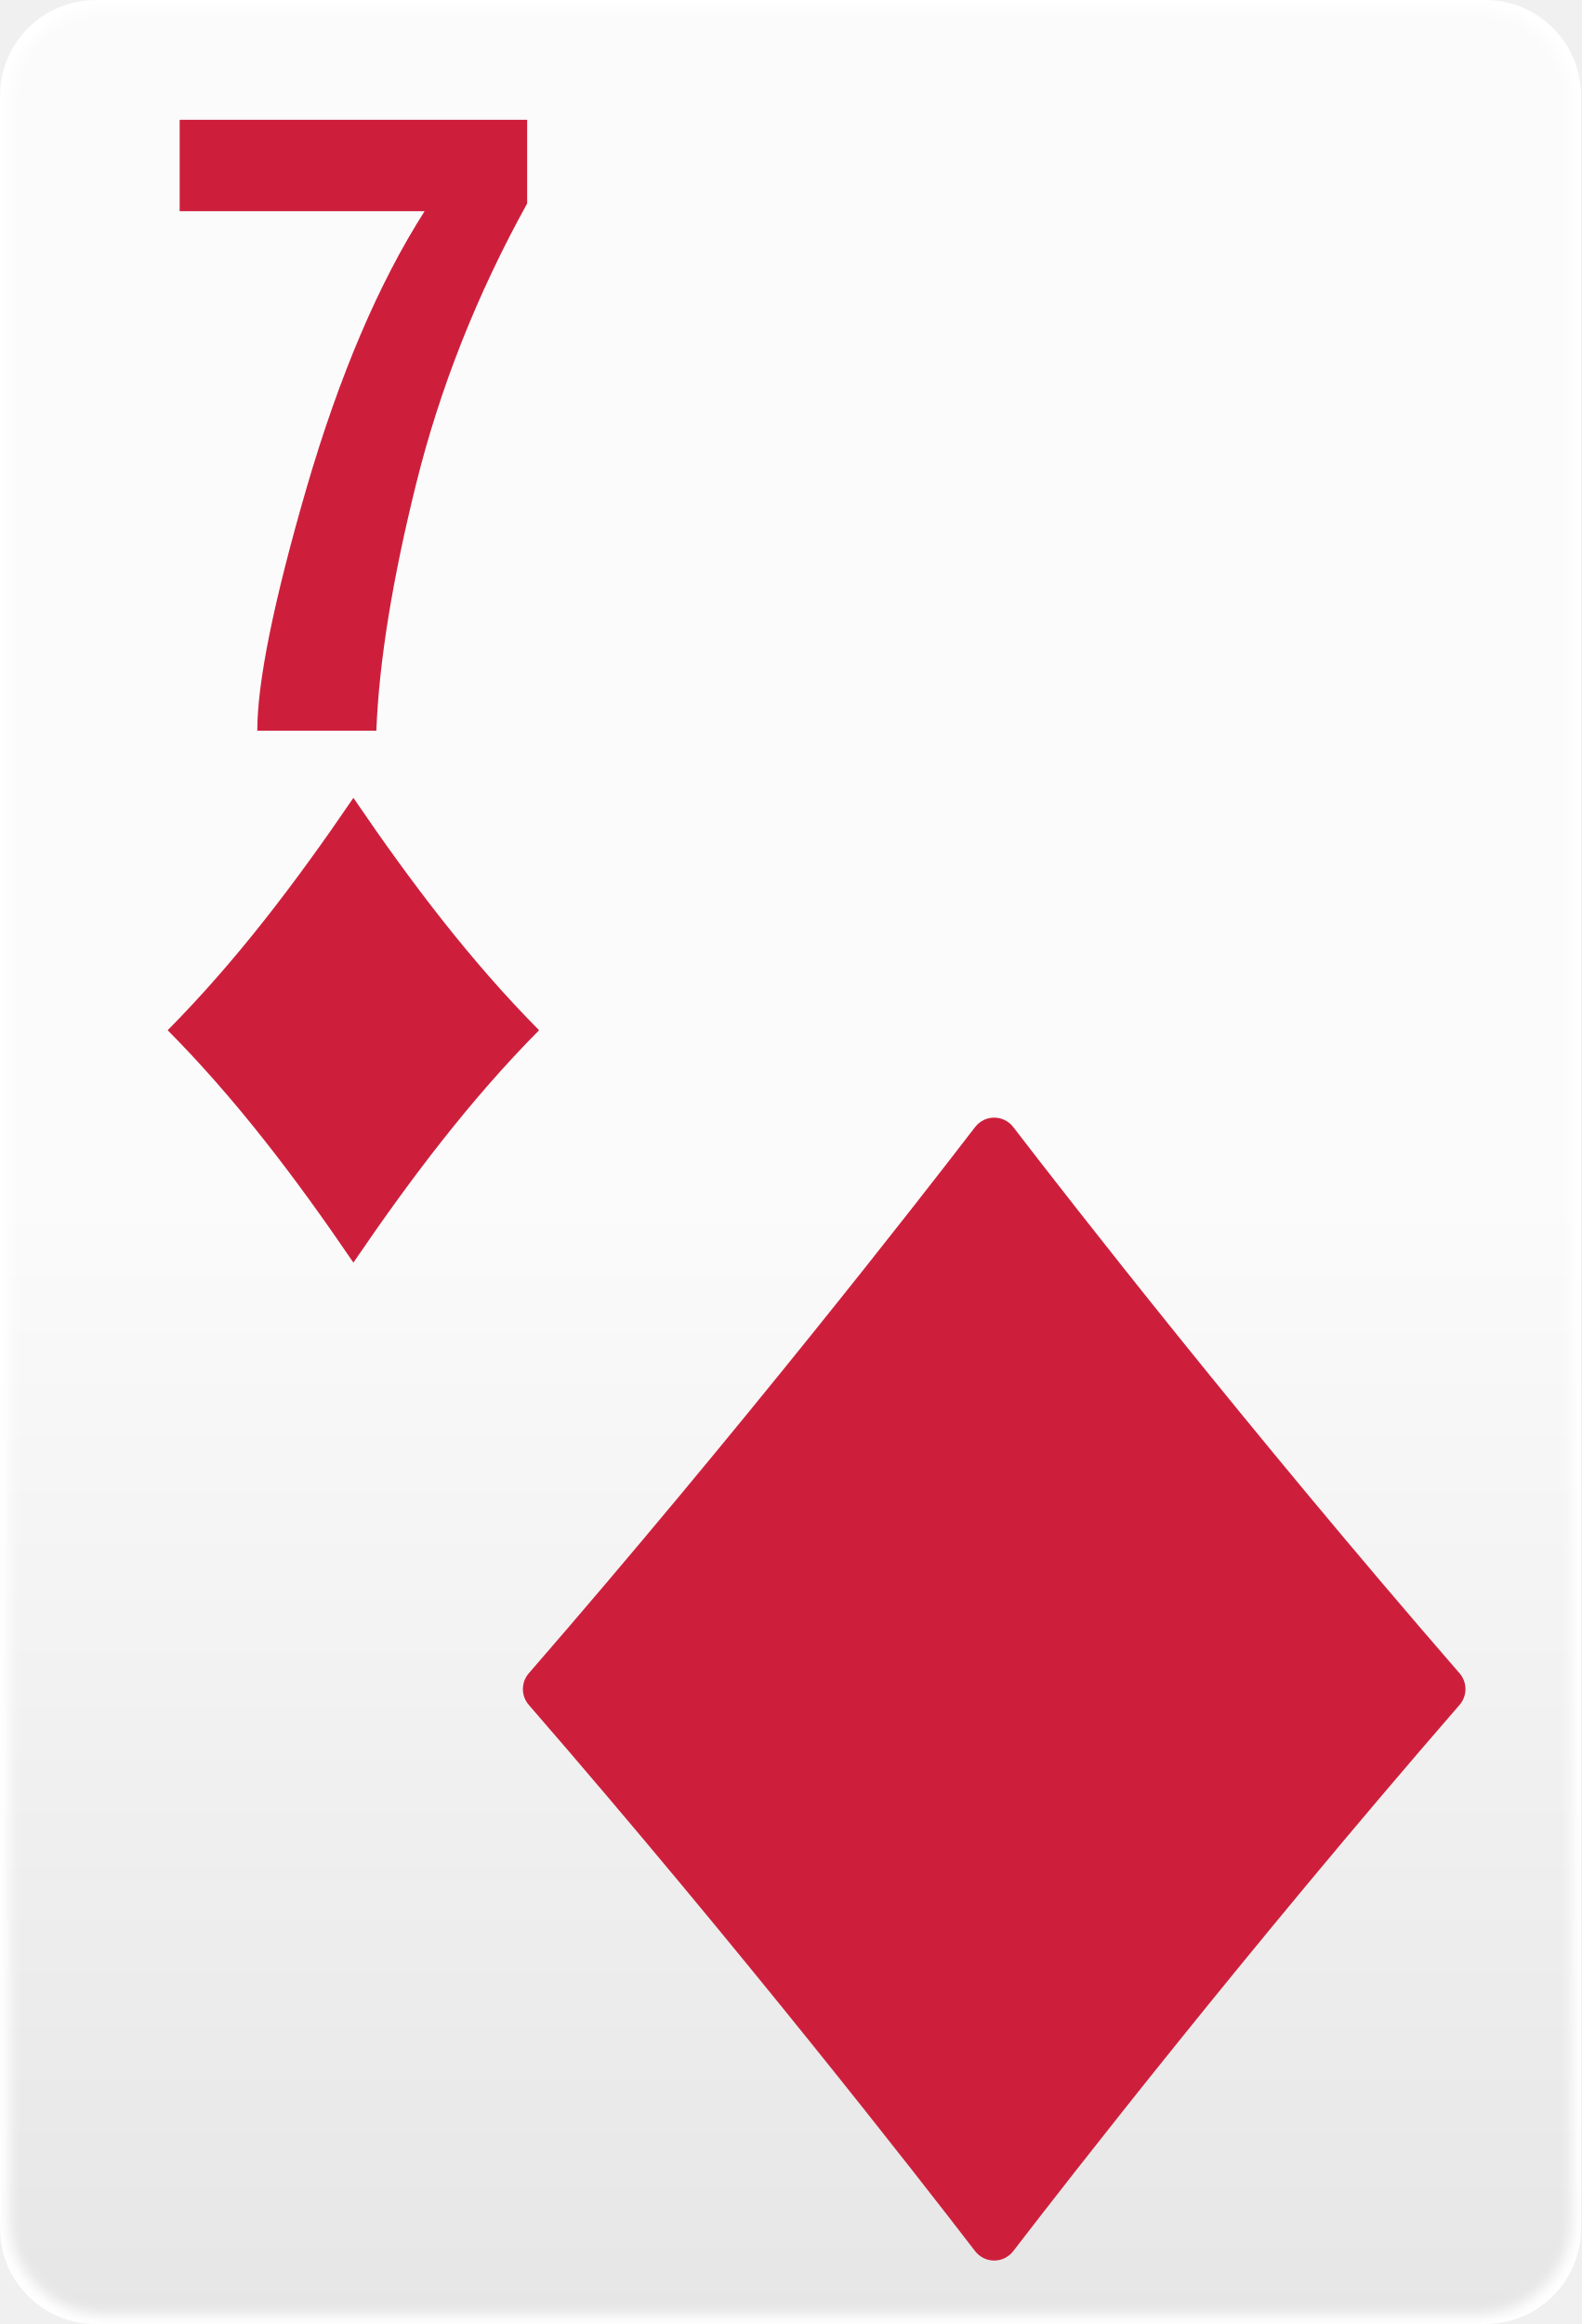
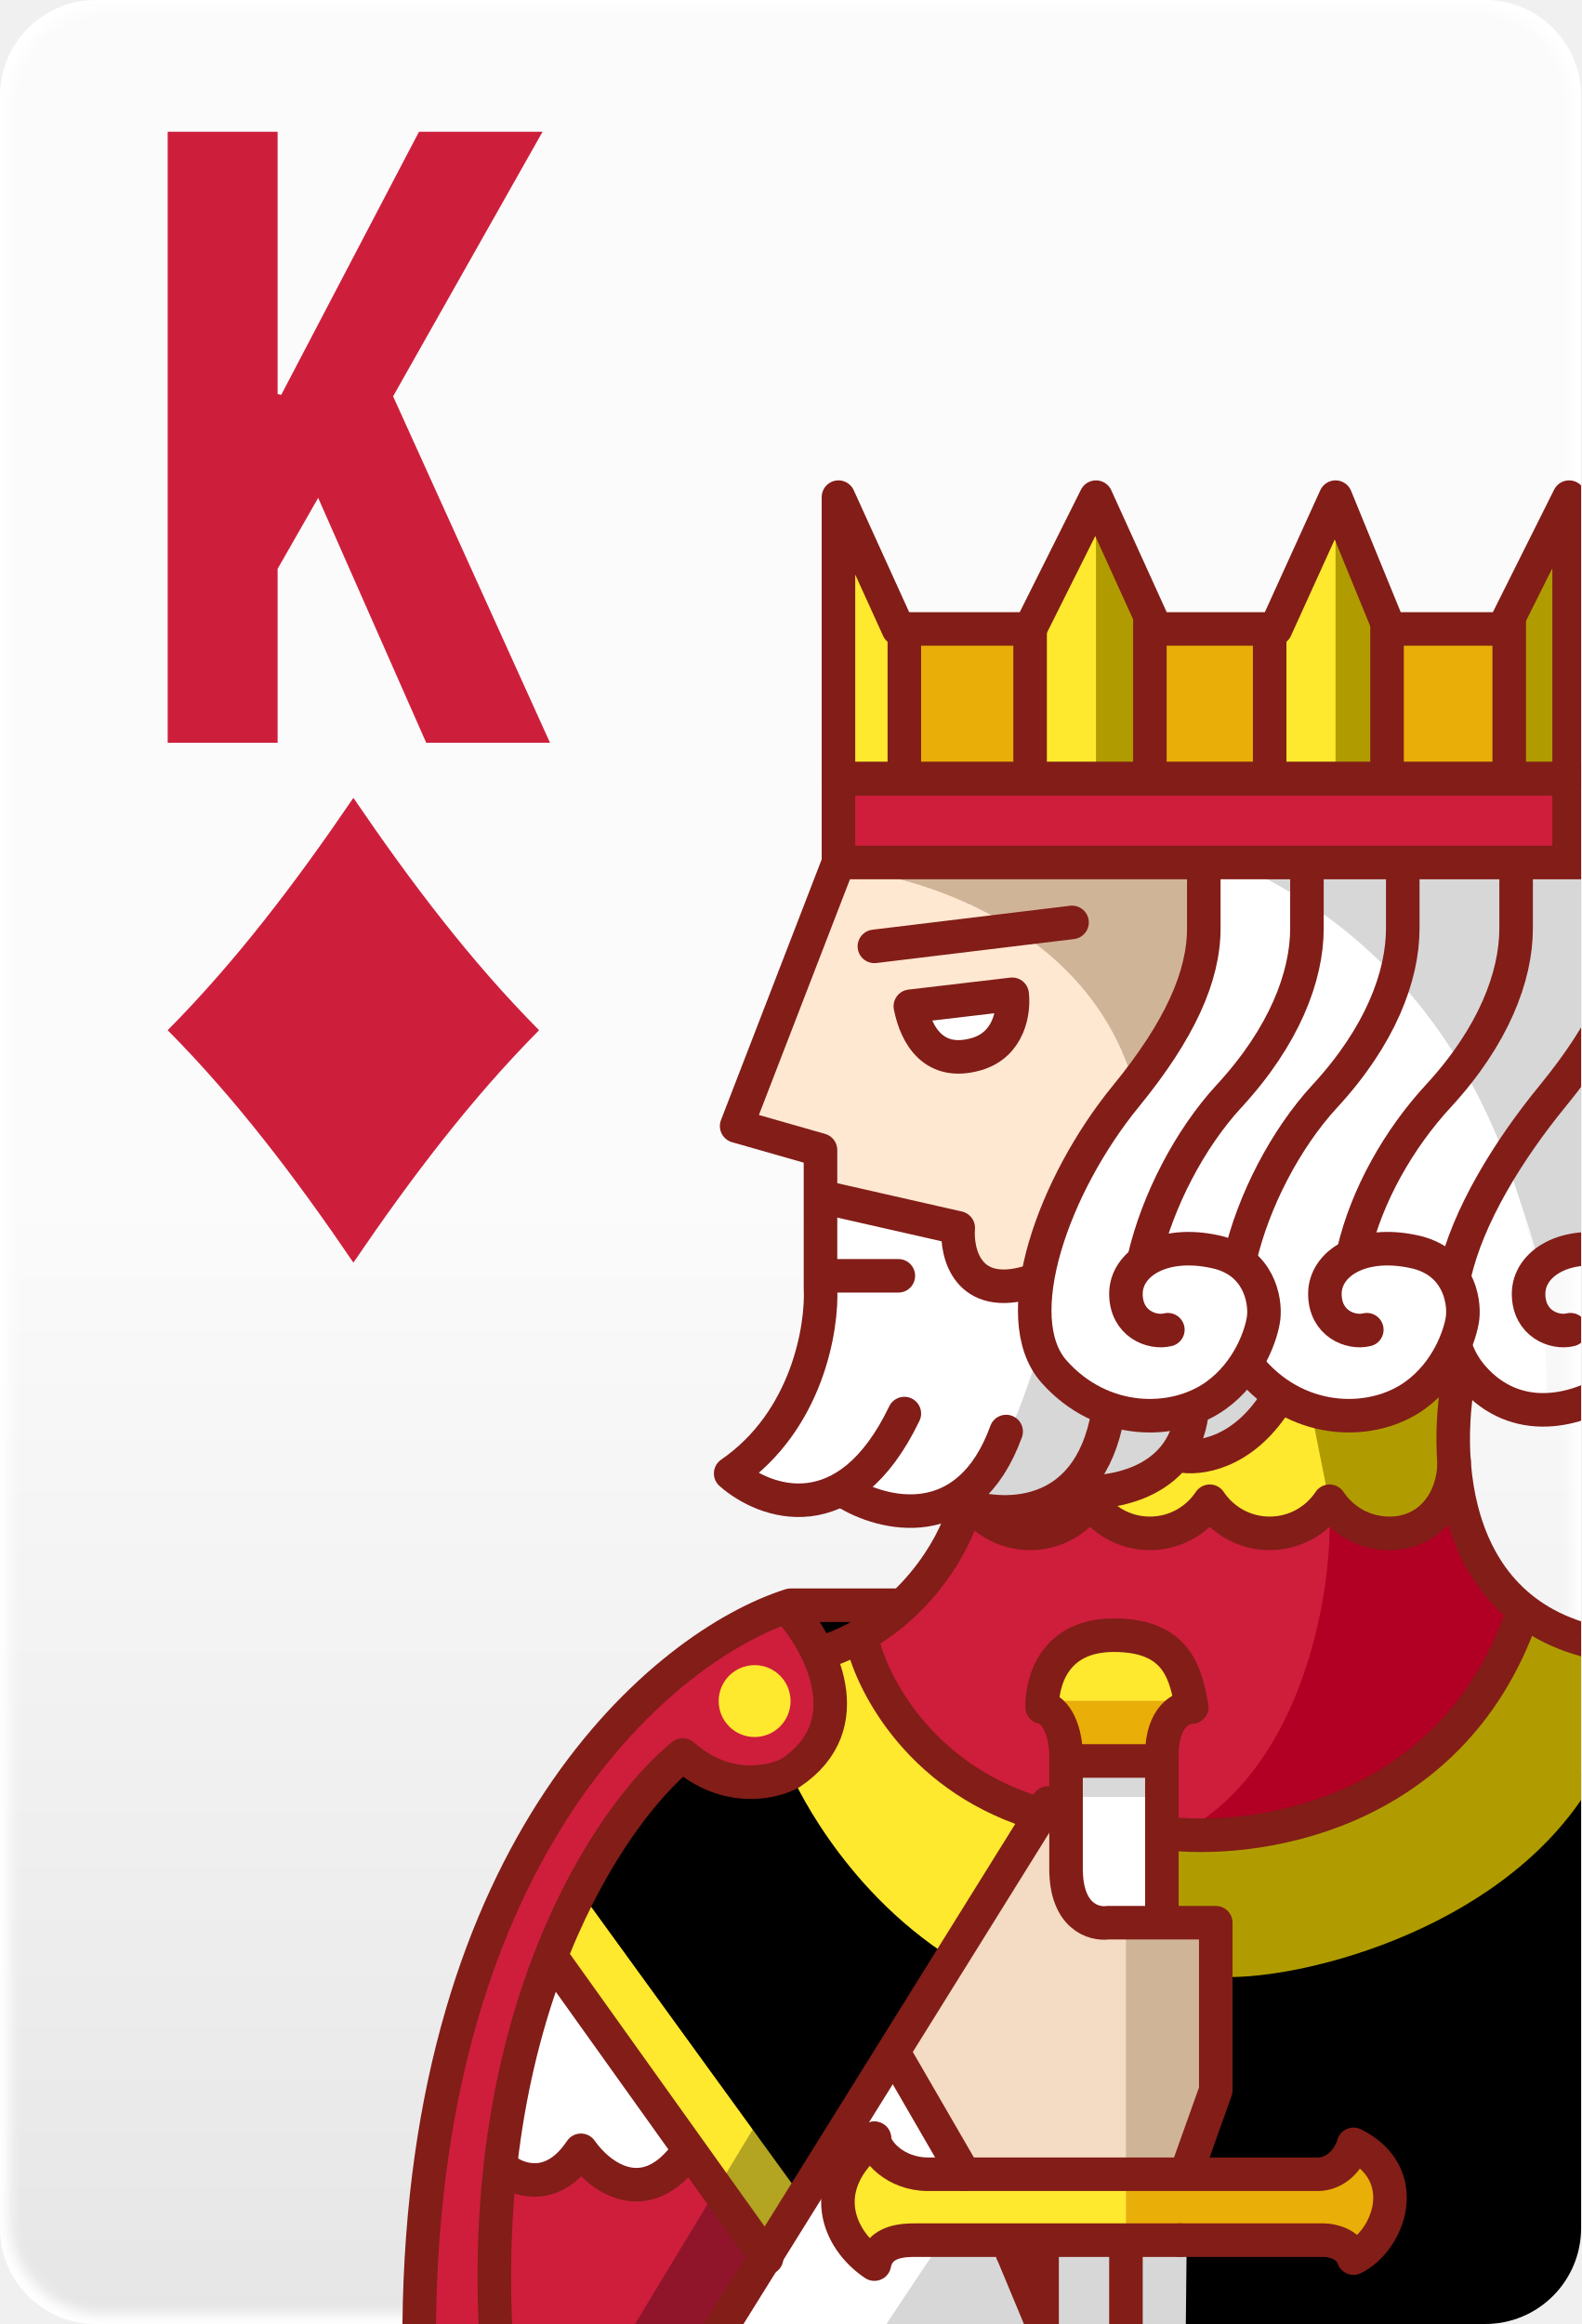
<svg xmlns="http://www.w3.org/2000/svg" width="132" height="194" viewBox="0 0 132 194" fill="none">
-   <g clip-path="url(#clip0_8462_309751)">
-     <g filter="url(#filter0_i_8462_309751)">
-       <rect width="132" height="194" rx="8" fill="url(#paint0_linear_8462_309751)" />
+   <g clip-path="url(#clip0_8462_309757)">
+     <g filter="url(#filter0_i_8462_309757)">
+       <rect width="132" height="194" rx="8" fill="url(#paint0_linear_8462_309757)" />
      <rect width="132" height="194" rx="8" fill="white" fill-opacity="0.5" />
    </g>
-     <path d="M44.147 139.682C43.492 140.437 43.491 141.563 44.146 142.318C61.854 162.72 76.661 181.743 81.406 187.915C82.214 188.966 83.786 188.966 84.594 187.915C89.341 181.742 104.153 162.713 121.854 142.318C122.509 141.563 122.509 140.437 121.854 139.682C104.153 119.287 89.341 100.259 84.595 94.086C83.787 93.034 82.214 93.035 81.406 94.086C76.661 100.26 61.855 119.288 44.147 139.682Z" fill="#CD1F3C" />
-     <path d="M44.968 85.961C39.315 80.251 34.375 73.756 29.522 66.629L29.502 66.604C24.641 73.748 19.685 80.259 14.016 85.982L14 86.002L14.004 86.006C19.681 91.733 24.641 98.248 29.502 105.396L29.514 105.384C34.371 98.248 39.319 91.745 44.98 86.027L45 86.002L44.968 85.961Z" fill="#CD1F3C" />
-     <path fill-rule="evenodd" clip-rule="evenodd" d="M31.419 61C31.643 55.281 32.751 48.408 34.743 40.383C36.736 32.358 39.825 24.558 44.011 16.985V10H15V17.63H35.449C31.621 23.62 28.33 31.34 25.577 40.79C22.846 50.217 21.48 56.953 21.48 61H31.419Z" fill="#CD1F3C" />
+     <path d="M44.968 85.961C39.315 80.251 34.375 73.756 29.522 66.629L29.502 66.604C24.641 73.748 19.685 80.259 14.016 85.981L14 86.002L14.004 86.006C19.681 91.733 24.641 98.248 29.502 105.396L29.514 105.383C34.371 98.248 39.319 91.745 44.98 86.026L45 86.002L44.968 85.961Z" fill="#CD1F3C" />
+     <g clip-path="url(#clip1_8462_309757)">
+       <path d="M94.5 91L71.5 74.5L73 72H100.5V81L98 86.5L94.5 91Z" fill="#D0B498" />
+       <path d="M128.5 105.5C122.5 82.7 108.333 73.667 102 72H137.5V104L128.5 105.5Z" fill="#D7D7D7" />
+       <path d="M87 112C86.92 112.274 86.831 112.569 86.735 112.88C86.786 113.982 88.009 115.704 92.5 117.5C98.5 119.9 102.667 116.5 104 114.5L107 116.5C105 120.1 100.5 121.333 98.5 121.5C96.1 124.3 91.833 124.667 90 124.5C85.6 126.9 81.5 126.5 80 126C82.608 124.51 85.419 117.119 86.735 112.88C86.717 112.51 86.832 112.21 87 112Z" fill="#D7D7D7" />
+       <path d="M61.5 123C69.1 118.6 69.333 105.833 68.5 100L80 102.5C80.4 107.7 84.5 108 86.5 107.5C86.5 104.667 87.8 97.8 93 93C98.2 88.2 99.833 82.333 100 80V72.5H104C126 82.9 129.833 107.167 129 118C126.6 118 122.333 115.333 120.5 114C120 114.833 117.7 116.8 112.5 118C107.3 119.2 104.667 115.167 104 113C100.8 120.2 93 118.333 89.5 116.5L86.5 113C82.5 129 74.167 127.333 70.5 124.5C65.3 126.5 62.333 124.333 61.5 123Z" fill="white" />
+       <path d="M94.5 90C90.5 77.2 76.5 73 70 72.5L61.5 94L68 96L69 100L80 102.5L81.5 107.5H84.5L86.5 106C86.9 102 92 93.667 94.5 90Z" fill="#FFE8D1" />
+       <path d="M84.5 83L76 84C76.5 86.5 78 89 81.5 88C84.3 87.2 84.667 84.333 84.5 83Z" fill="white" />
+       <path d="M66.5 147.5C70.5 144.3 67.833 137.167 66 134C61.5 135.5 55 140.5 50.5 145C46 149.5 40.5 161.5 38 168.5C36 174.1 35.167 187.5 35 193.5L35.5 196.5H41.5V193.5C41.5 192.333 41.8 186.8 43 174C44.2 161.2 52.833 150.333 57 146.5C58.5 148.167 62.5 150.7 66.5 147.5Z" fill="#CE1E3C" />
+       <circle cx="63" cy="142" r="3" fill="#FFE92F" />
+       <path d="M41 196L42 181.5L51 177L58 180.5L64 188L59.5 196H41Z" fill="#CE1E3C" />
+       <path d="M57.5 180L46 164.5C44 167.3 42.5 177.333 42 182H46L48.5 180L51 182L54 182.5L57.5 180Z" fill="white" />
+       <path d="M65.5 185L48 159.5C50 151.1 55.167 148 57.5 147.5L63.5 149.5L67.5 147.5L81.5 161L65.5 185Z" fill="black" />
+       <path d="M46 163.5L48.5 158L67 183.5L64 188.5L46 163.5Z" fill="#FFE92F" />
+       <path d="M79.5 163.5C70 157.5 66 148 66 148C70 145.2 69.667 140.833 69 139L72.5 137L74.5 142L77 145L83 150.5L87 151.5C87 151.5 89 169.5 79.5 163.5Z" fill="#FFE92F" />
+       <path d="M74.5 134.5H66.5L68.5 138L74.5 134.5Z" fill="black" />
+       <path d="M91 126C86.2 129.2 81.667 127.333 80 126C80 130 75 134.667 72.5 136.5C73.3 144.9 80.833 149.333 84.5 150.5L97.5 153C115.9 155.4 125.167 141.333 127.5 134C123.5 132.4 121.833 127 121.5 124.5C118.7 129.7 113.333 127.667 111 126C107 129.2 102.667 127.333 101 126C96.6 129.6 92.5 127.5 91 126Z" fill="#CE1E3C" />
+       <path d="M99 142H87.5L89.5 146.5H96.5L99 142Z" fill="#E9AE08" />
+       <path d="M87.5 139.5L91 137H95L99 139.5V142H87.5V139.5Z" fill="#FFE92F" />
+       <path d="M99.5 152.5C108.7 146.9 111 133.5 111 127.5V126C117.4 129.2 121 126.667 122 125L124 130.5L127 135C125.333 138 120.7 145 115.5 149C110.3 153 102.667 153 99.5 152.5Z" fill="#B10024" />
+       <path d="M51.5 196.5L63 177.5L67.5 183.5L59.5 196.5H51.5Z" fill="black" fill-opacity="0.3" />
+       <path d="M138 149.5L130 147.5L101.5 164.5V174.5L98.5 181V199.5H137L138 149.5Z" fill="black" />
+       <path d="M97 160V153.5C114.2 155.1 124.5 142.167 127.5 135.5L132.5 136.5V149.5C124.9 161.5 107.667 165.5 101.5 165V160H97Z" fill="#B09C00" />
+       <path d="M88.5 157.5V151L75 171.5L81 181.5H94.5V160.5H91L88.5 157.5Z" fill="#F4DBC3" />
+       <path d="M101 174.5V160.5H94V181H98.5L101 174.5Z" fill="#D0B498" />
+       <path d="M74.5 172L69 179.5L70.5 181L73.5 179.5L76 181H80L74.5 172Z" fill="white" stroke="black" />
+       <path d="M70.5 181.5L69 180.5L59 197H72.5L79 187.5H74.5L72.5 189L70.5 185V181.5Z" fill="white" />
+       <rect x="87" y="188" width="6" height="6" fill="white" />
+       <path d="M74 194L78.667 187H99.074L99 194H74Z" fill="#D7D7D7" />
+       <rect x="89" y="147" width="8" height="3" fill="#D9D9D9" />
+       <path d="M89 150H97V159.5H89V150Z" fill="white" />
+       <path d="M77.5 181.5C75.1 181.5 73.5 179.833 73 179L71 180.5L70 185.5L73 188.5L75.5 186.5H94V181.5H77.5Z" fill="#FFE92F" />
+       <path d="M111 125.5C111 123.5 110 120 109.5 118.5L106.5 116.5C104.1 120.9 100.167 121.667 98.5 121.5C97.3 123.1 92.667 124.833 90.5 125.5C90.5 126.167 91.3 127.6 94.5 128C97.7 128.4 100.167 126.5 101 125.5C106.6 130.3 110 127.5 111 125.5Z" fill="#FFE92F" />
+       <path d="M94 182L111.5 181L114.5 179.5L116 186L113.5 187.5L94 186V182Z" fill="#E9AE08" />
+       <path d="M111 125.5L109.5 118C115.1 119.6 119.833 116 121.5 114V124C118.3 130 113.167 127.5 111 125.5Z" fill="#B09C00" />
+       <path d="M70 65V43.5L75.5 53V65H70Z" fill="#FFE92F" />
+       <path d="M91 64.5V43L96.5 52.5V64.5H91Z" fill="#B09C00" />
+       <path d="M111 64.5V43L116.5 52.5V64.5H111Z" fill="#B09C00" />
+       <path d="M91.498 65V42L86.998 52.5V65H91.498Z" fill="#FFE92F" />
+       <path d="M111.5 65V42L107 52.5V65H111.5Z" fill="#FFE92F" />
+       <path d="M130.5 65V42L126 52.5V65H130.5Z" fill="#B09C00" />
+       <rect x="76" y="53" width="9" height="12" fill="#E9AE08" />
+       <rect x="96" y="53" width="9" height="12" fill="#E9AE08" />
+       <rect x="116" y="53" width="9" height="12" fill="#E9AE08" />
+       <rect x="71" y="66" width="60" height="5" fill="#CE1E3C" />
+       <path d="M75.5 52.5V64.5" stroke="#821D18" stroke-width="2.8" />
+       <path d="M86 51.5V64.5" stroke="#821D18" stroke-width="2.8" />
+       <path d="M96 51.5V64.5" stroke="#821D18" stroke-width="2.8" />
+       <path d="M106 51.5V64.5" stroke="#821D18" stroke-width="2.8" />
+       <path d="M115.798 51.5V64.5" stroke="#821D18" stroke-width="2.8" />
+       <path d="M126 51.5V64.5" stroke="#821D18" stroke-width="2.8" />
+       <rect x="70" y="65" width="61" height="7" stroke="#821D18" stroke-width="2.8" />
+       <path d="M70 72L61.5 94L68.5 96V107.5C68.667 110.833 67.4 118.6 61 123C63.833 125.5 70.7 128 75.5 118" stroke="#821D18" stroke-width="2.8" stroke-linecap="round" stroke-linejoin="round" />
+       <path d="M70.5 124.5C73.667 126.5 80.8 128.3 84 119.5" stroke="#821D18" stroke-width="2.8" stroke-linecap="round" stroke-linejoin="round" />
+       <path d="M80 125.5C83.5 126.833 90.9 127.2 92.5 118" stroke="#821D18" stroke-width="2.8" stroke-linecap="round" stroke-linejoin="round" />
+       <path d="M89.5 124.5C92.5 124.833 98.7 124 99.5 118" stroke="#821D18" stroke-width="2.8" stroke-linecap="round" stroke-linejoin="round" />
+       <path d="M98.5 121.5C100 121.833 103.7 121.4 106.5 117" stroke="#821D18" stroke-width="2.8" stroke-linecap="round" stroke-linejoin="round" />
+       <path d="M73 79L89.5 77" stroke="#821D18" stroke-width="2.8" stroke-linecap="round" stroke-linejoin="round" />
+       <path d="M84.5 83L76 84C76.5 86.5 78 89 81.5 88C84.3 87.2 84.667 84.333 84.5 83Z" stroke="#821D18" stroke-width="2.8" stroke-linecap="round" stroke-linejoin="round" />
+       <path d="M69 100L80 102.5C79.833 104.667 80.8 108.6 86 107" stroke="#821D18" stroke-width="2.8" stroke-linecap="round" stroke-linejoin="round" />
+       <path d="M69 106.5H75" stroke="#821D18" stroke-width="2.8" stroke-linecap="round" stroke-linejoin="round" />
+       <path d="M100.5 72.5V77.5C100.5 81.5 98.5 86 94 91.5C87.968 98.873 84 110 88 114.5C92 119 98 119 101.5 116.5C104.3 114.5 105.334 111.333 105.5 110C105.667 108.5 105.1 105.3 101.5 104.5C97 103.5 94 105.5 94 108C94 110.5 96.167 111.333 97.5 111" stroke="#821D18" stroke-width="2.8" stroke-linecap="round" stroke-linejoin="round" />
+       <path d="M136.116 72.5V77.5C136.116 81.5 134.116 86 129.616 91.5C125.977 95.947 122.502 101.533 121.414 106.5M131.116 111C129.782 111.333 127.616 110.5 127.616 108C127.616 105.5 130.616 103.5 135.116 104.5C138.716 105.3 139.282 108.5 139.116 110C138.893 112 137.916 113.5 135.116 115.5C131.616 118 126.556 119 123 115C122.391 114.315 121.94 113.558 121.626 112.743" stroke="#821D18" stroke-width="2.8" stroke-linecap="round" stroke-linejoin="round" />
+       <path d="M117.111 72.5V77.5C117.111 81.5 115.231 86.495 110.611 91.5C107.323 95.062 104.636 100.274 103.536 105M104.611 114.5C108.611 119 114.61 119 118.11 116.5C120.91 114.5 121.944 111.333 122.11 110C122.277 108.5 121.71 105.3 118.11 104.5C113.61 103.5 110.61 105.5 110.61 108C110.61 110.5 112.777 111.333 114.11 111" stroke="#821D18" stroke-width="2.8" stroke-linecap="round" stroke-linejoin="round" />
+       <path d="M109.111 72.5V77.5C109.111 81.5 107.231 86.495 102.611 91.5C99.323 95.062 96.636 100.274 95.536 105" stroke="#821D18" stroke-width="2.8" stroke-linecap="round" stroke-linejoin="round" />
+       <path d="M126.574 72.5V77.5C126.574 81.5 124.695 86.495 120.074 91.5C116.787 95.062 114.1 99.775 113 104.5" stroke="#821D18" stroke-width="2.8" stroke-linecap="round" stroke-linejoin="round" />
+       <path d="M122 114C120.333 121.167 120.7 135.9 135.5 137.5" stroke="#821D18" stroke-width="2.8" stroke-linecap="round" stroke-linejoin="round" />
+       <path d="M80.5 126C79.667 129 76.1 135.6 68.5 138" stroke="#821D18" stroke-width="2.8" stroke-linecap="round" stroke-linejoin="round" />
+       <path d="M75 134H66C55.5 137.333 35.4 154 35 194" stroke="#821D18" stroke-width="2.8" stroke-linecap="round" stroke-linejoin="round" />
+       <path d="M66 134.5C68.5 137.333 72 144 66 148C64.5 148.833 60.6 149.7 57 146.5C51 151.333 39.5 168.1 41.5 196.5" stroke="#821D18" stroke-width="2.8" stroke-linecap="round" stroke-linejoin="round" />
+       <path d="M72 137C72.833 140.667 77 148.7 87 151.5" stroke="#821D18" stroke-width="2.8" stroke-linecap="round" stroke-linejoin="round" />
+       <path d="M46.5 164L64 188.5" stroke="#821D18" stroke-width="2.8" stroke-linecap="round" stroke-linejoin="round" />
+       <path d="M87.5 150.5L57 199.5" stroke="#821D18" stroke-width="2.8" stroke-linecap="round" stroke-linejoin="round" />
+       <path d="M42 181C43.167 182 46.1 183.1 48.5 179.5C50 181.667 53.9 184.7 57.5 179.5" stroke="#821D18" stroke-width="2.8" stroke-linecap="round" stroke-linejoin="round" />
+       <path d="M97 153C104.5 154 121 151.8 127 135" stroke="#821D18" stroke-width="2.8" stroke-linecap="round" stroke-linejoin="round" />
+       <path d="M75 172L80.5 181.5" stroke="#821D18" stroke-width="2.8" stroke-linecap="round" stroke-linejoin="round" />
+       <path d="M73 178.5C73 179.5 74.7 181.5 77.5 181.5C80.3 181.5 93.667 181.5 99 181.5L101.5 174.5V160.5H97M97 160.5H92.5C91.333 160.667 89 160 89 156V146.5C89 145.333 88.6 142.9 87 142.5C87 140.333 88 136.5 93 136.5C98.5 136.5 99 140 99.5 142.5C98.667 142.5 97 143.3 97 146.5C97 149.7 97 157.167 97 160.5Z" stroke="#821D18" stroke-width="2.8" stroke-linecap="round" stroke-linejoin="round" />
+       <path d="M98.5 187H110.5C111.167 187 112.6 187.3 113 188.5C116 187 118 181.5 113 179C112.667 180.167 111.6 181.5 110 181.5C108.4 181.5 102.333 181.5 99.5 181.5" stroke="#821D18" stroke-width="2.8" stroke-linecap="round" stroke-linejoin="round" />
+       <path d="M98.5 187H76.5C75.5 187 73.4 187 73 189C70 187 68 182.5 73 178.5" stroke="#821D18" stroke-width="2.8" stroke-linecap="round" stroke-linejoin="round" />
+       <path d="M121.397 122C121.397 125.314 119.313 128 116 128C113.913 128 112.074 126.934 111 125.318C109.925 126.934 108.087 128 106 128C103.913 128 102.074 126.934 101 125.318C99.925 126.934 98.087 128 96 128C93.913 128 92.075 126.934 91 125.318C89.925 126.934 88.087 128 86 128C84.223 128 82.626 127.227 81.527 126" stroke="#821D18" stroke-width="2.8" stroke-linecap="round" stroke-linejoin="round" />
+       <path d="M89.5 147H97" stroke="#821D18" stroke-width="2.8" stroke-linecap="round" stroke-linejoin="round" />
+       <path d="M70 41.5V65H131V41.5L125.5 52.5H116L111.5 41.5L106.5 52.5H96.5L91.5 41.5L86 52.5H75L70 41.5Z" stroke="#821D18" stroke-width="2.8" stroke-linejoin="round" />
+       <path d="M94 188V194" stroke="#821D18" stroke-width="2.8" stroke-linecap="round" stroke-linejoin="round" />
+       <path d="M84.5 188L87 194V188" stroke="#821D18" stroke-width="2.8" stroke-linecap="round" stroke-linejoin="round" />
+       <path d="M87 188H84.5" stroke="#821D18" stroke-width="2.8" stroke-linecap="round" stroke-linejoin="round" />
+     </g>
+     <path fill-rule="evenodd" clip-rule="evenodd" d="M14 62V11H23.177V32.892L23.477 32.965L34.978 11H45.295L32.818 33.084L45.917 62H35.581L26.563 41.561L23.177 47.483V62H14Z" fill="#CD1F3C" />
  </g>
  <defs>
-     <filter id="filter0_i_8462_309751" x="0" y="0" width="132" height="194" filterUnits="userSpaceOnUse" color-interpolation-filters="sRGB">
+     <filter id="filter0_i_8462_309757" x="0" y="0" width="132" height="194" filterUnits="userSpaceOnUse" color-interpolation-filters="sRGB">
      <feFlood flood-opacity="0" result="BackgroundImageFix" />
      <feBlend mode="normal" in="SourceGraphic" in2="BackgroundImageFix" result="shape" />
      <feColorMatrix in="SourceAlpha" type="matrix" values="0 0 0 0 0 0 0 0 0 0 0 0 0 0 0 0 0 0 127 0" result="hardAlpha" />
-       <feMorphology radius="2" operator="erode" in="SourceAlpha" result="effect1_innerShadow_8462_309751" />
+       <feMorphology radius="2" operator="erode" in="SourceAlpha" result="effect1_innerShadow_8462_309757" />
      <feOffset />
      <feGaussianBlur stdDeviation="0.5" />
      <feComposite in2="hardAlpha" operator="arithmetic" k2="-1" k3="1" />
      <feColorMatrix type="matrix" values="0 0 0 0 1 0 0 0 0 1 0 0 0 0 1 0 0 0 1 0" />
-       <feBlend mode="normal" in2="shape" result="effect1_innerShadow_8462_309751" />
+       <feBlend mode="normal" in2="shape" result="effect1_innerShadow_8462_309757" />
    </filter>
-     <linearGradient id="paint0_linear_8462_309751" x1="8.984" y1="101.043" x2="8.984" y2="268.635" gradientUnits="userSpaceOnUse">
+     <linearGradient id="paint0_linear_8462_309757" x1="8.984" y1="101.043" x2="8.984" y2="268.635" gradientUnits="userSpaceOnUse">
      <stop stop-color="#F6F6F6" />
      <stop offset="1" stop-color="#ABABAB" />
    </linearGradient>
-     <clipPath id="clip0_8462_309751">
+     <clipPath id="clip0_8462_309757">
      <rect width="132" height="194" rx="8" fill="white" />
+     </clipPath>
+     <clipPath id="clip1_8462_309757">
+       <path d="M32 40H132V186C132 190.418 128.418 194 124 194H32V40Z" fill="white" />
    </clipPath>
  </defs>
</svg>
